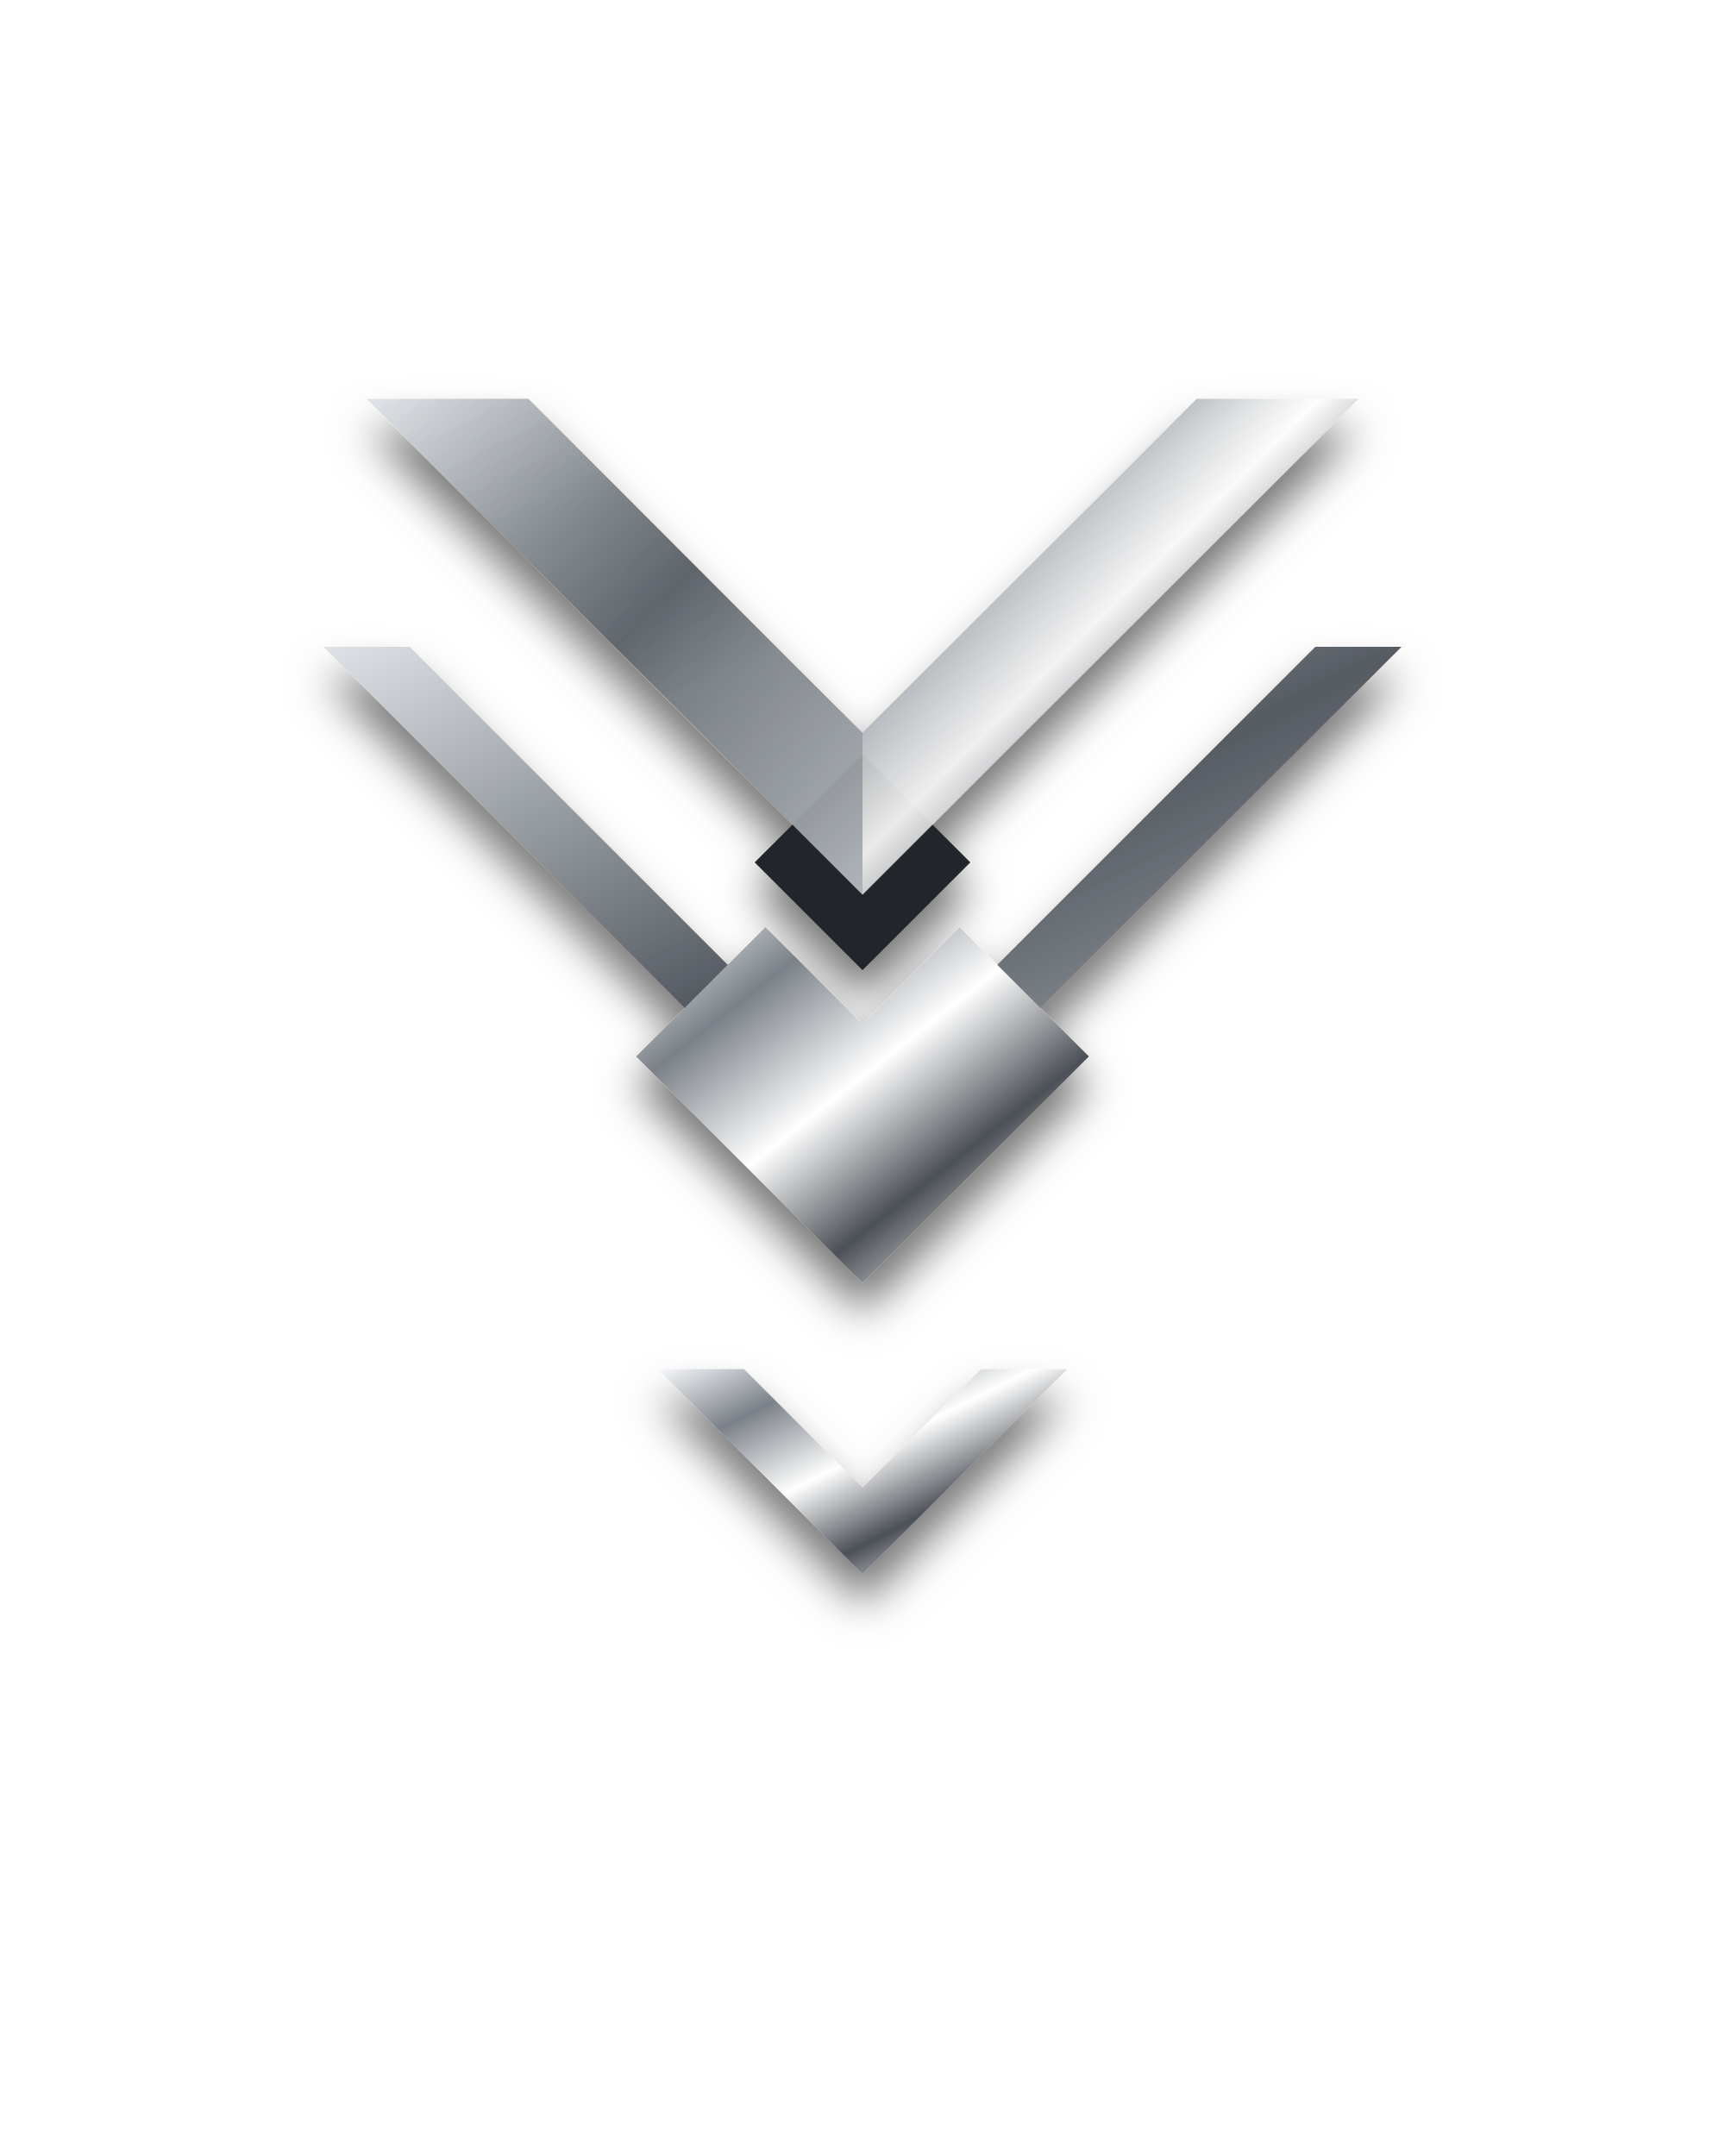
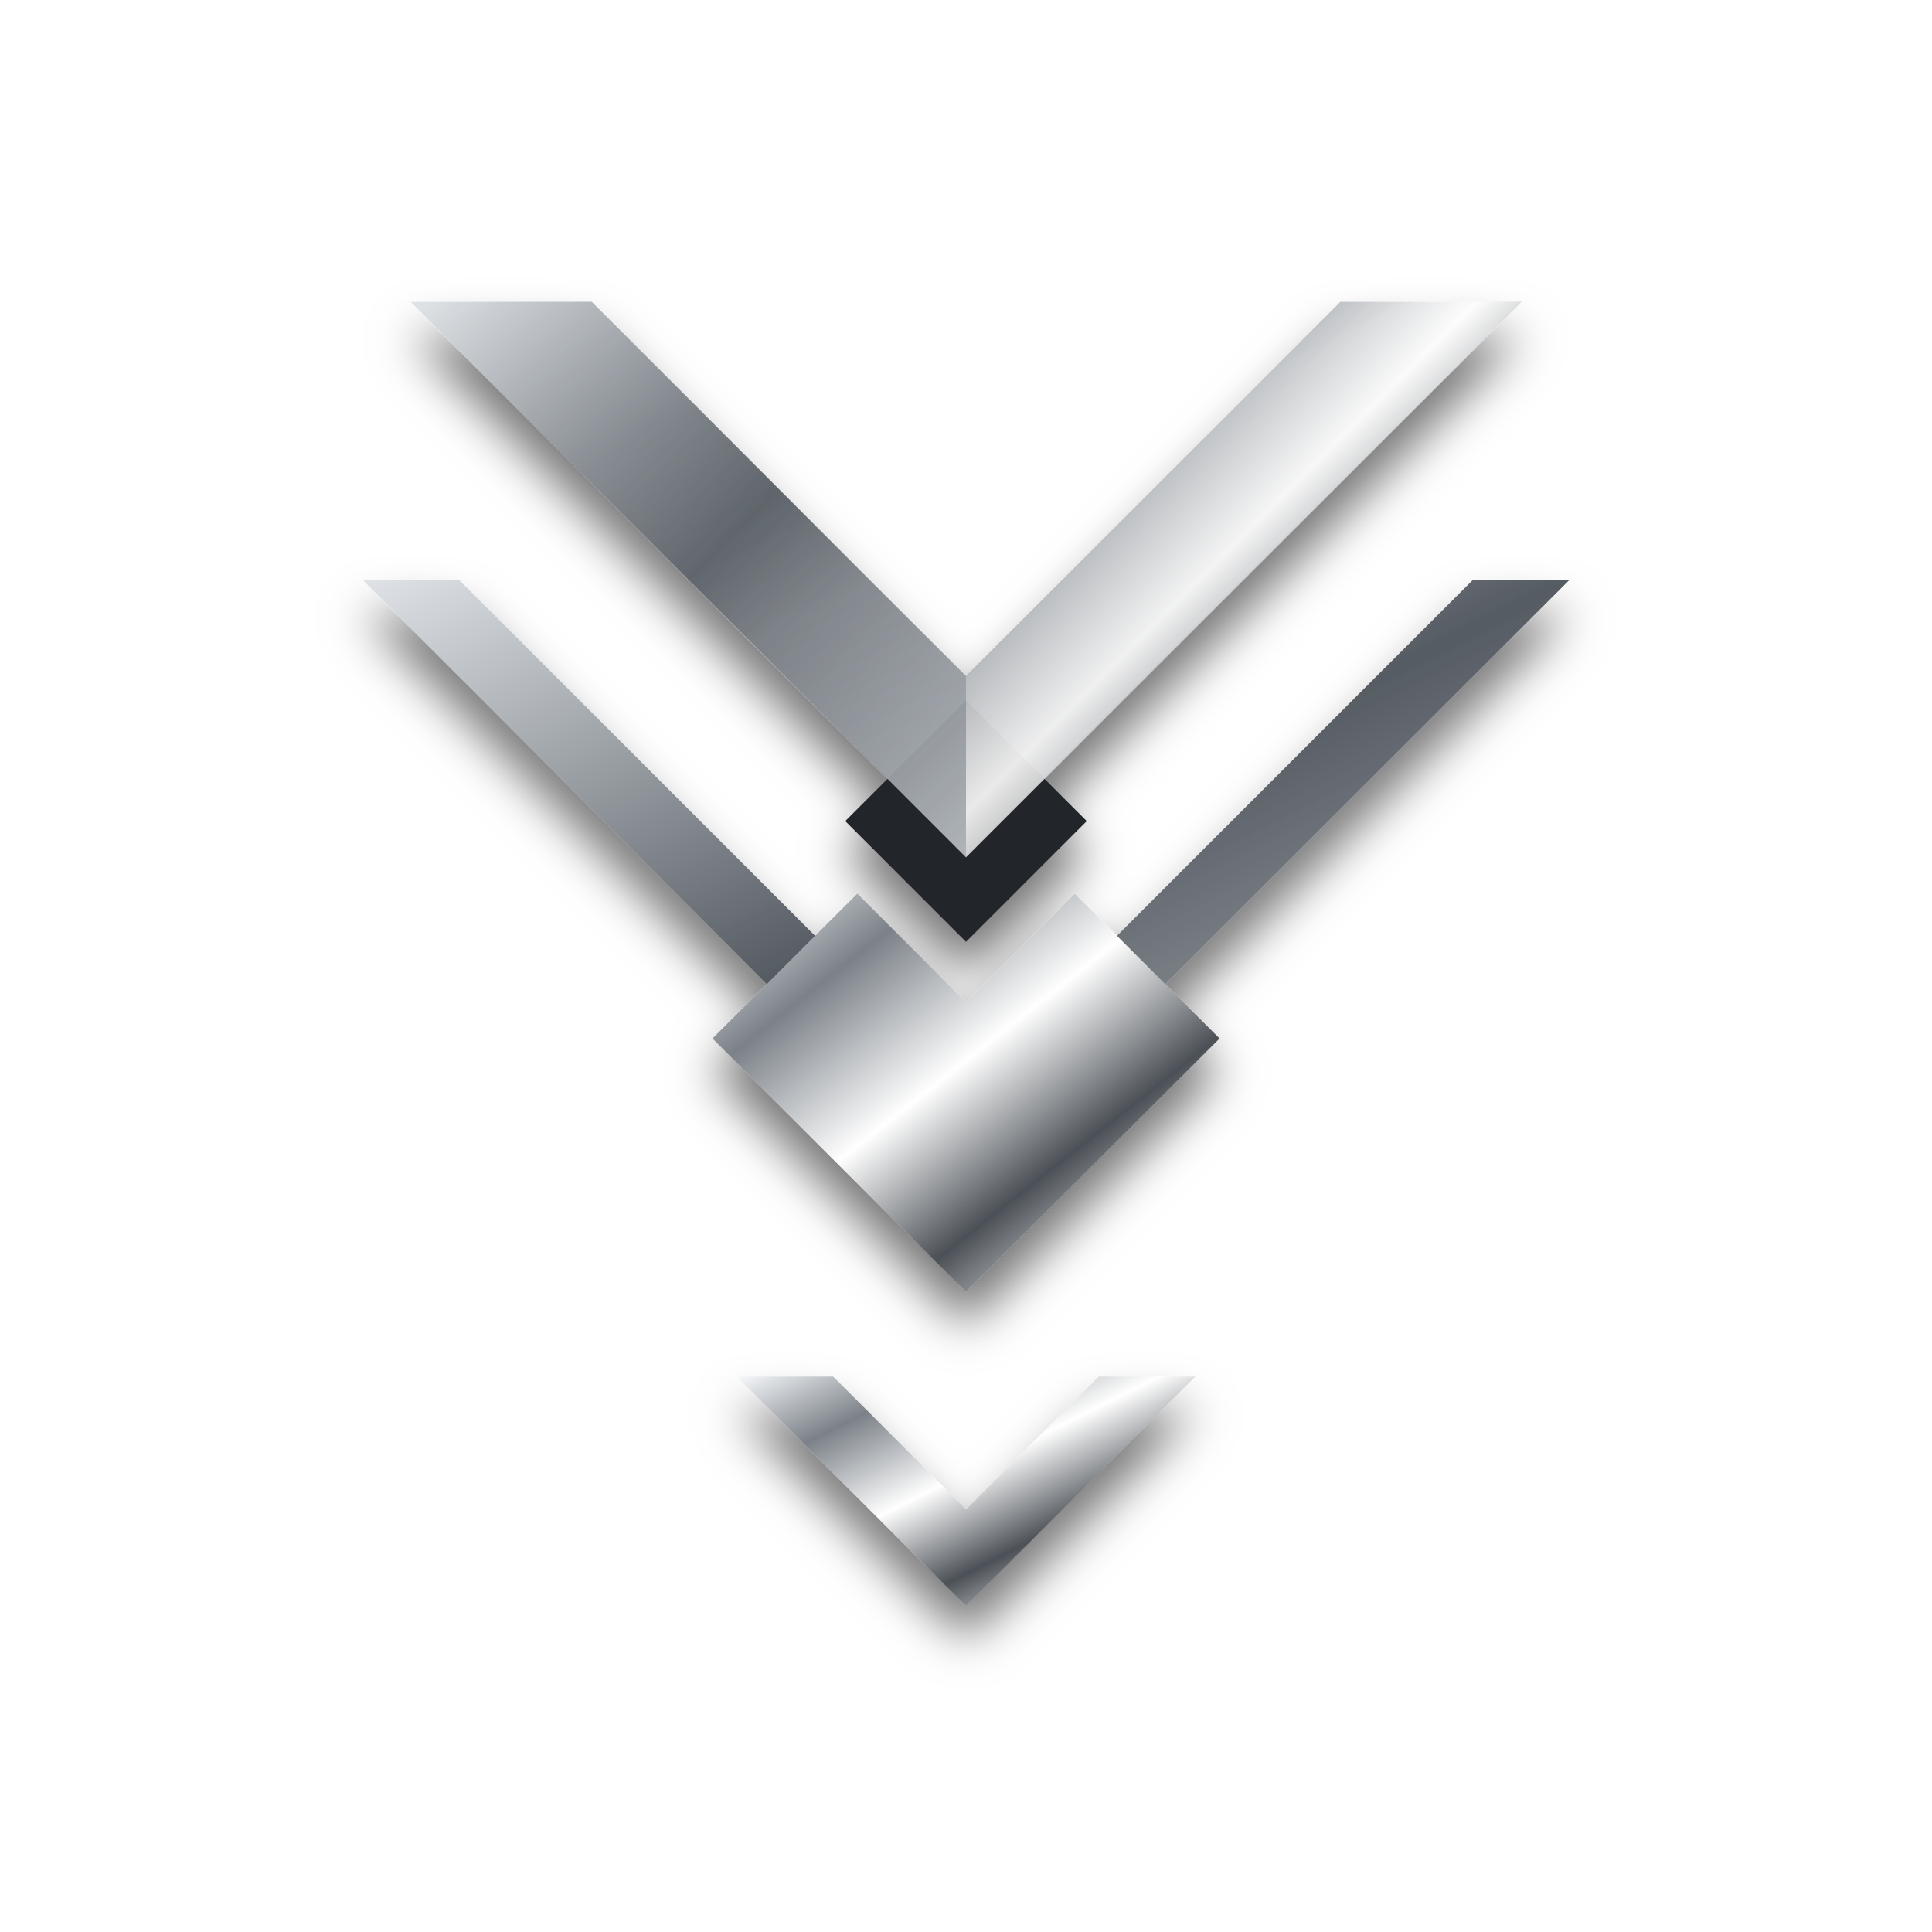
- <svg xmlns="http://www.w3.org/2000/svg" viewBox="0 0 800 1000" role="img" aria-labelledby="title desc">
+ <svg xmlns="http://www.w3.org/2000/svg" viewBox="0 0 800 800" role="img" aria-labelledby="title desc">
  <defs>
    <linearGradient id="steel" x1="0" y1="0" x2="1" y2="1">
      <stop offset="0" stop-color="#f8fafc" />
      <stop offset="0.22" stop-color="#7b8188" />
      <stop offset="0.46" stop-color="#ffffff" />
      <stop offset="0.68" stop-color="#4b5056" />
      <stop offset="0.86" stop-color="#e5e7eb" />
      <stop offset="1" stop-color="#737980" />
    </linearGradient>
    <linearGradient id="darkSteel" x1="0" y1="0" x2="1" y2="1">
      <stop offset="0" stop-color="#dfe3e7" />
      <stop offset="0.5" stop-color="#555b62" />
      <stop offset="1" stop-color="#bfc4c9" />
    </linearGradient>
    <filter id="shadow" x="-30%" y="-30%" width="160%" height="160%">
      <feDropShadow dx="0" dy="14" stdDeviation="10" flood-color="#000" flood-opacity=".55" />
    </filter>
  </defs>
  <g filter="url(#shadow)" stroke-linejoin="miter">
-     <path d="M170 185 L400 415 L630 185 L555 185 L400 340 L245 185 Z" fill="url(#steel)" />
-     <path d="M150 300 L400 550 L650 300 L610 300 L400 510 L190 300 Z" fill="url(#darkSteel)" />
-     <path d="M350 400 L400 350 L450 400 L400 450 Z" fill="#24272b" />
-     <path d="M170 185 L245 185 L400 340 L400 415 Z" fill="url(#darkSteel)" opacity=".9" />
-     <path d="M630 185 L555 185 L400 340 L400 415 Z" fill="url(#steel)" opacity=".9" />
-     <path d="M355 430 L400 475 L445 430 L505 490 L400 595 L295 490 Z" fill="url(#steel)" />
-     <path d="M305 635 L400 730 L495 635 L455 635 L400 690 L345 635 Z" fill="url(#steel)" />
+     <path d="M170 125 L400 355 L630 125 L555 125 L400 280 L245 125 Z" fill="url(#steel)" />
+     <path d="M150 240 L400 490 L650 240 L610 240 L400 450 L190 240 Z" fill="url(#darkSteel)" />
+     <path d="M350 340 L400 290 L450 340 L400 390 Z" fill="#24272b" />
+     <path d="M170 125 L245 125 L400 280 L400 355 Z" fill="url(#darkSteel)" opacity=".9" />
+     <path d="M630 125 L555 125 L400 280 L400 355 Z" fill="url(#steel)" opacity=".9" />
+     <path d="M355 370 L400 415 L445 370 L505 430 L400 535 L295 430 Z" fill="url(#steel)" />
+     <path d="M305 570 L400 665 L495 570 L455 570 L400 625 L345 570 Z" fill="url(#steel)" />
  </g>
</svg>
